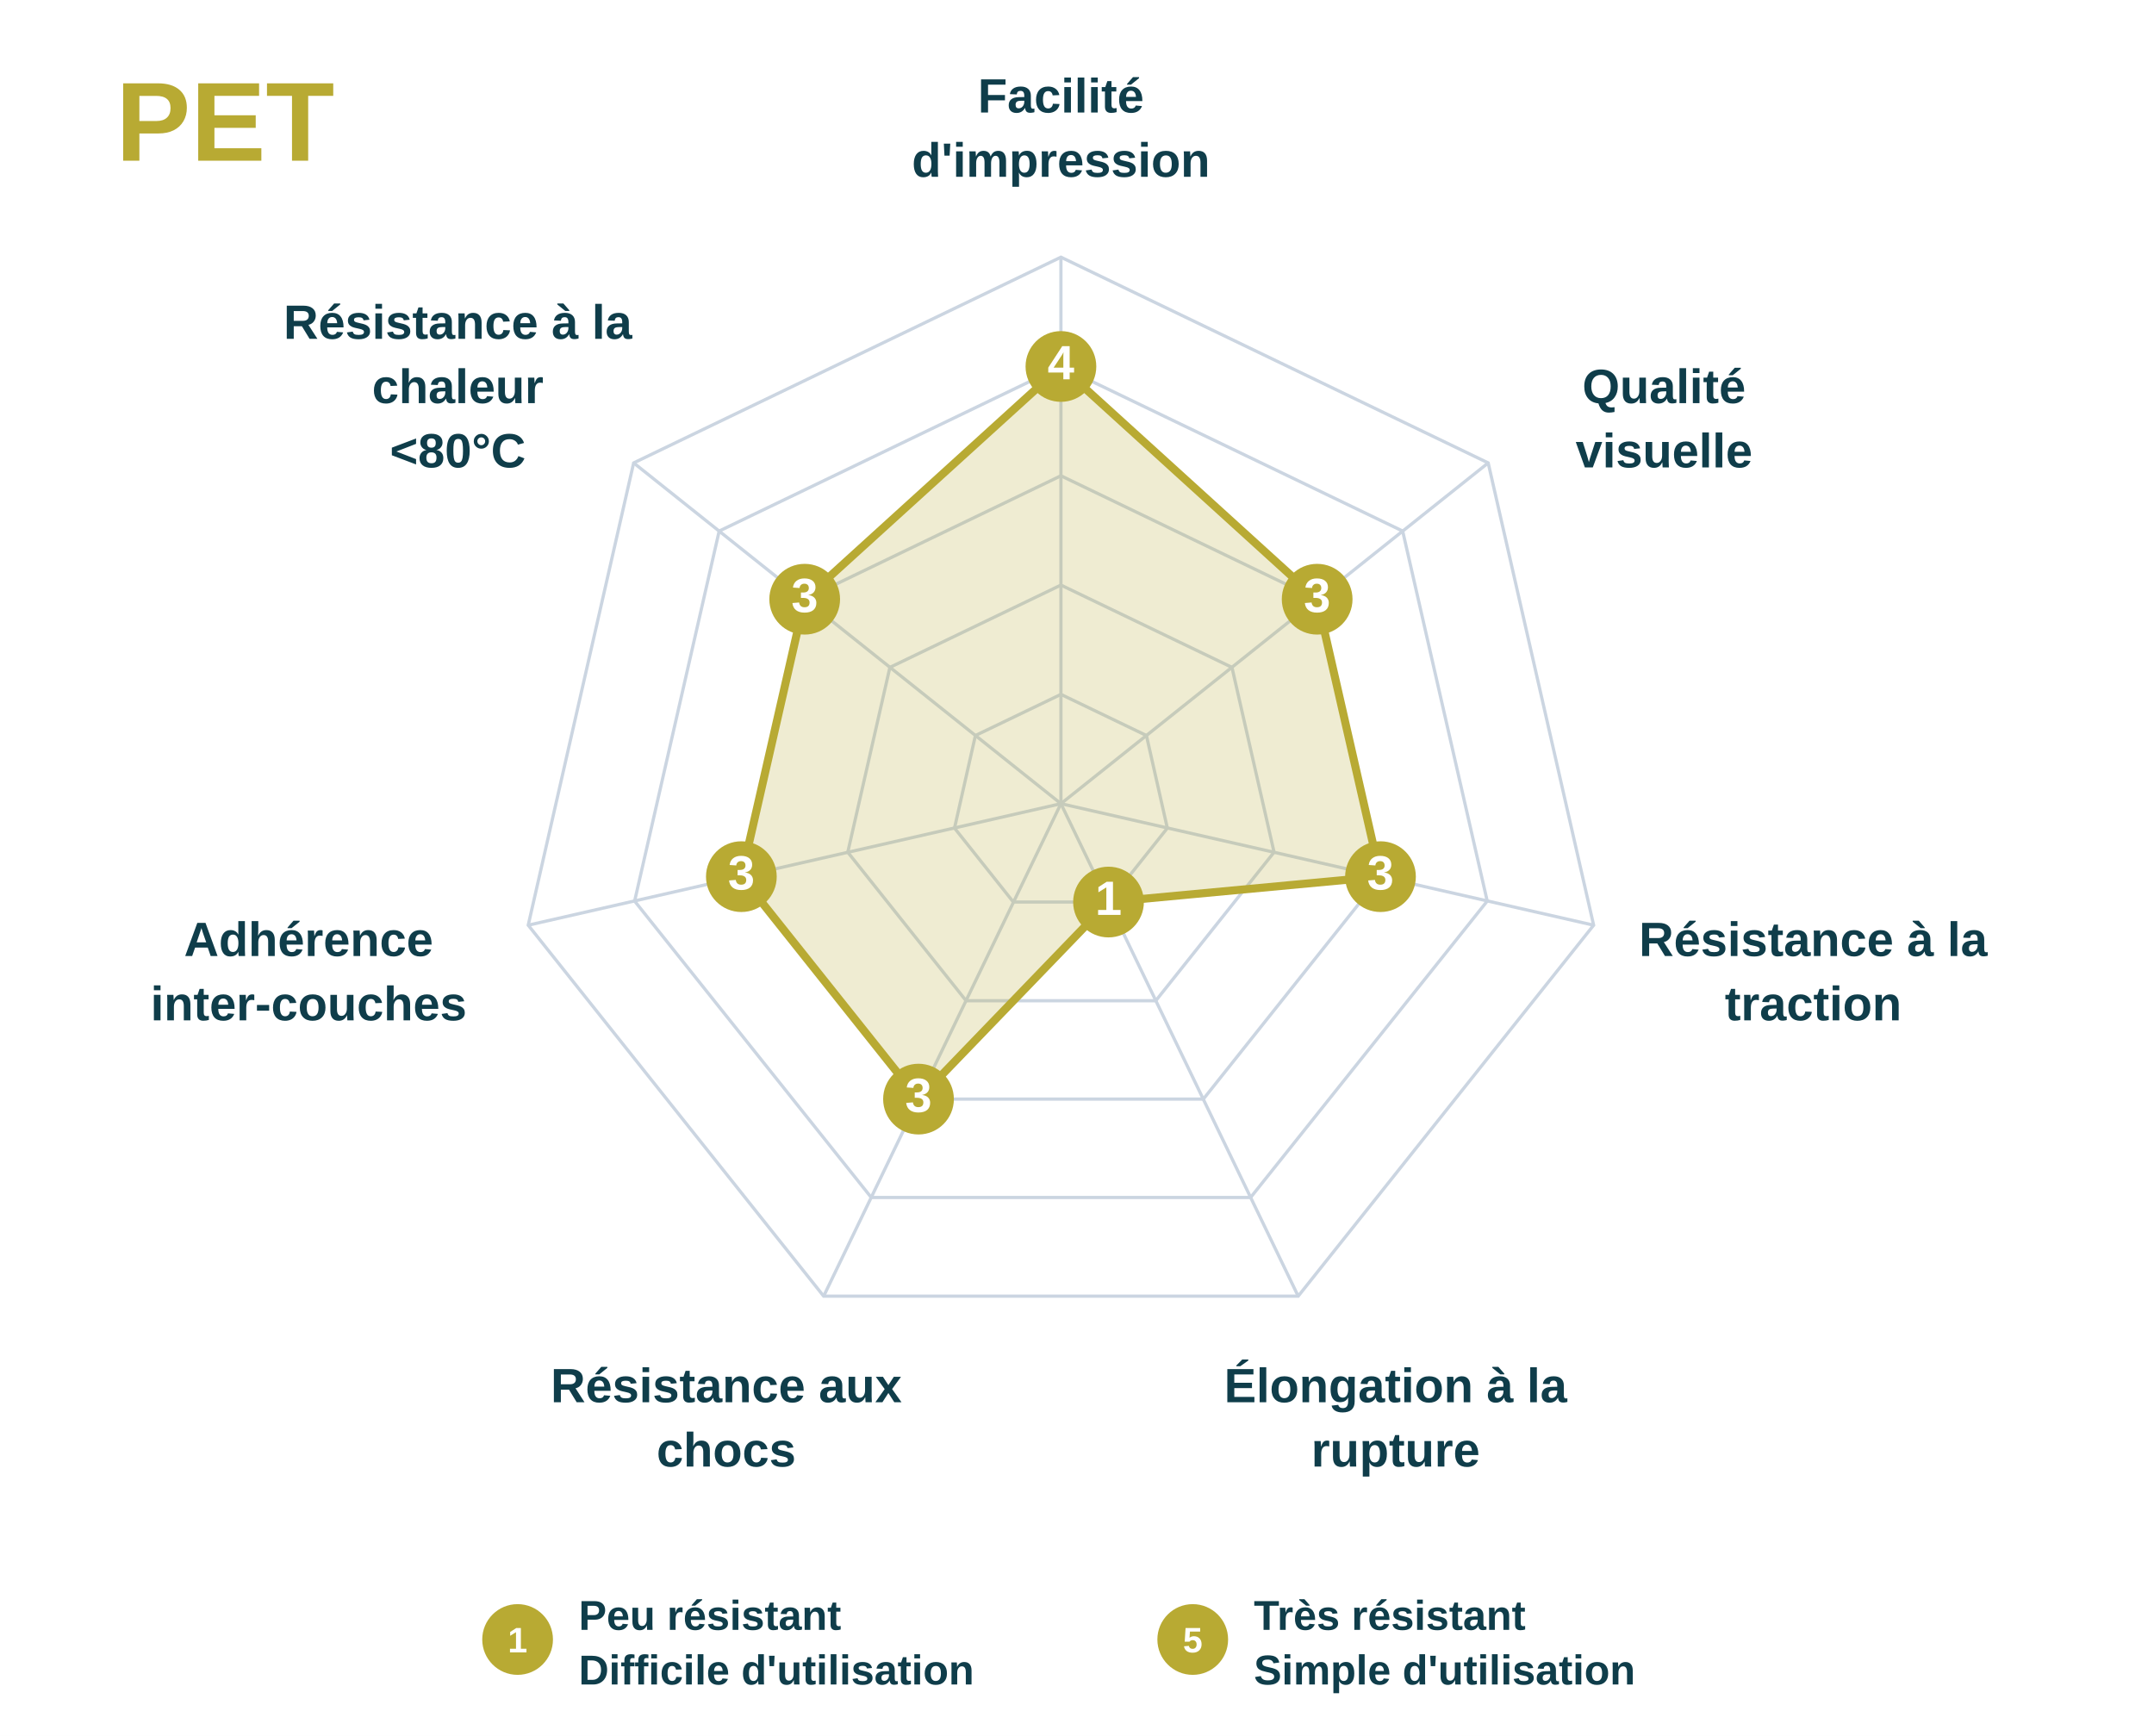
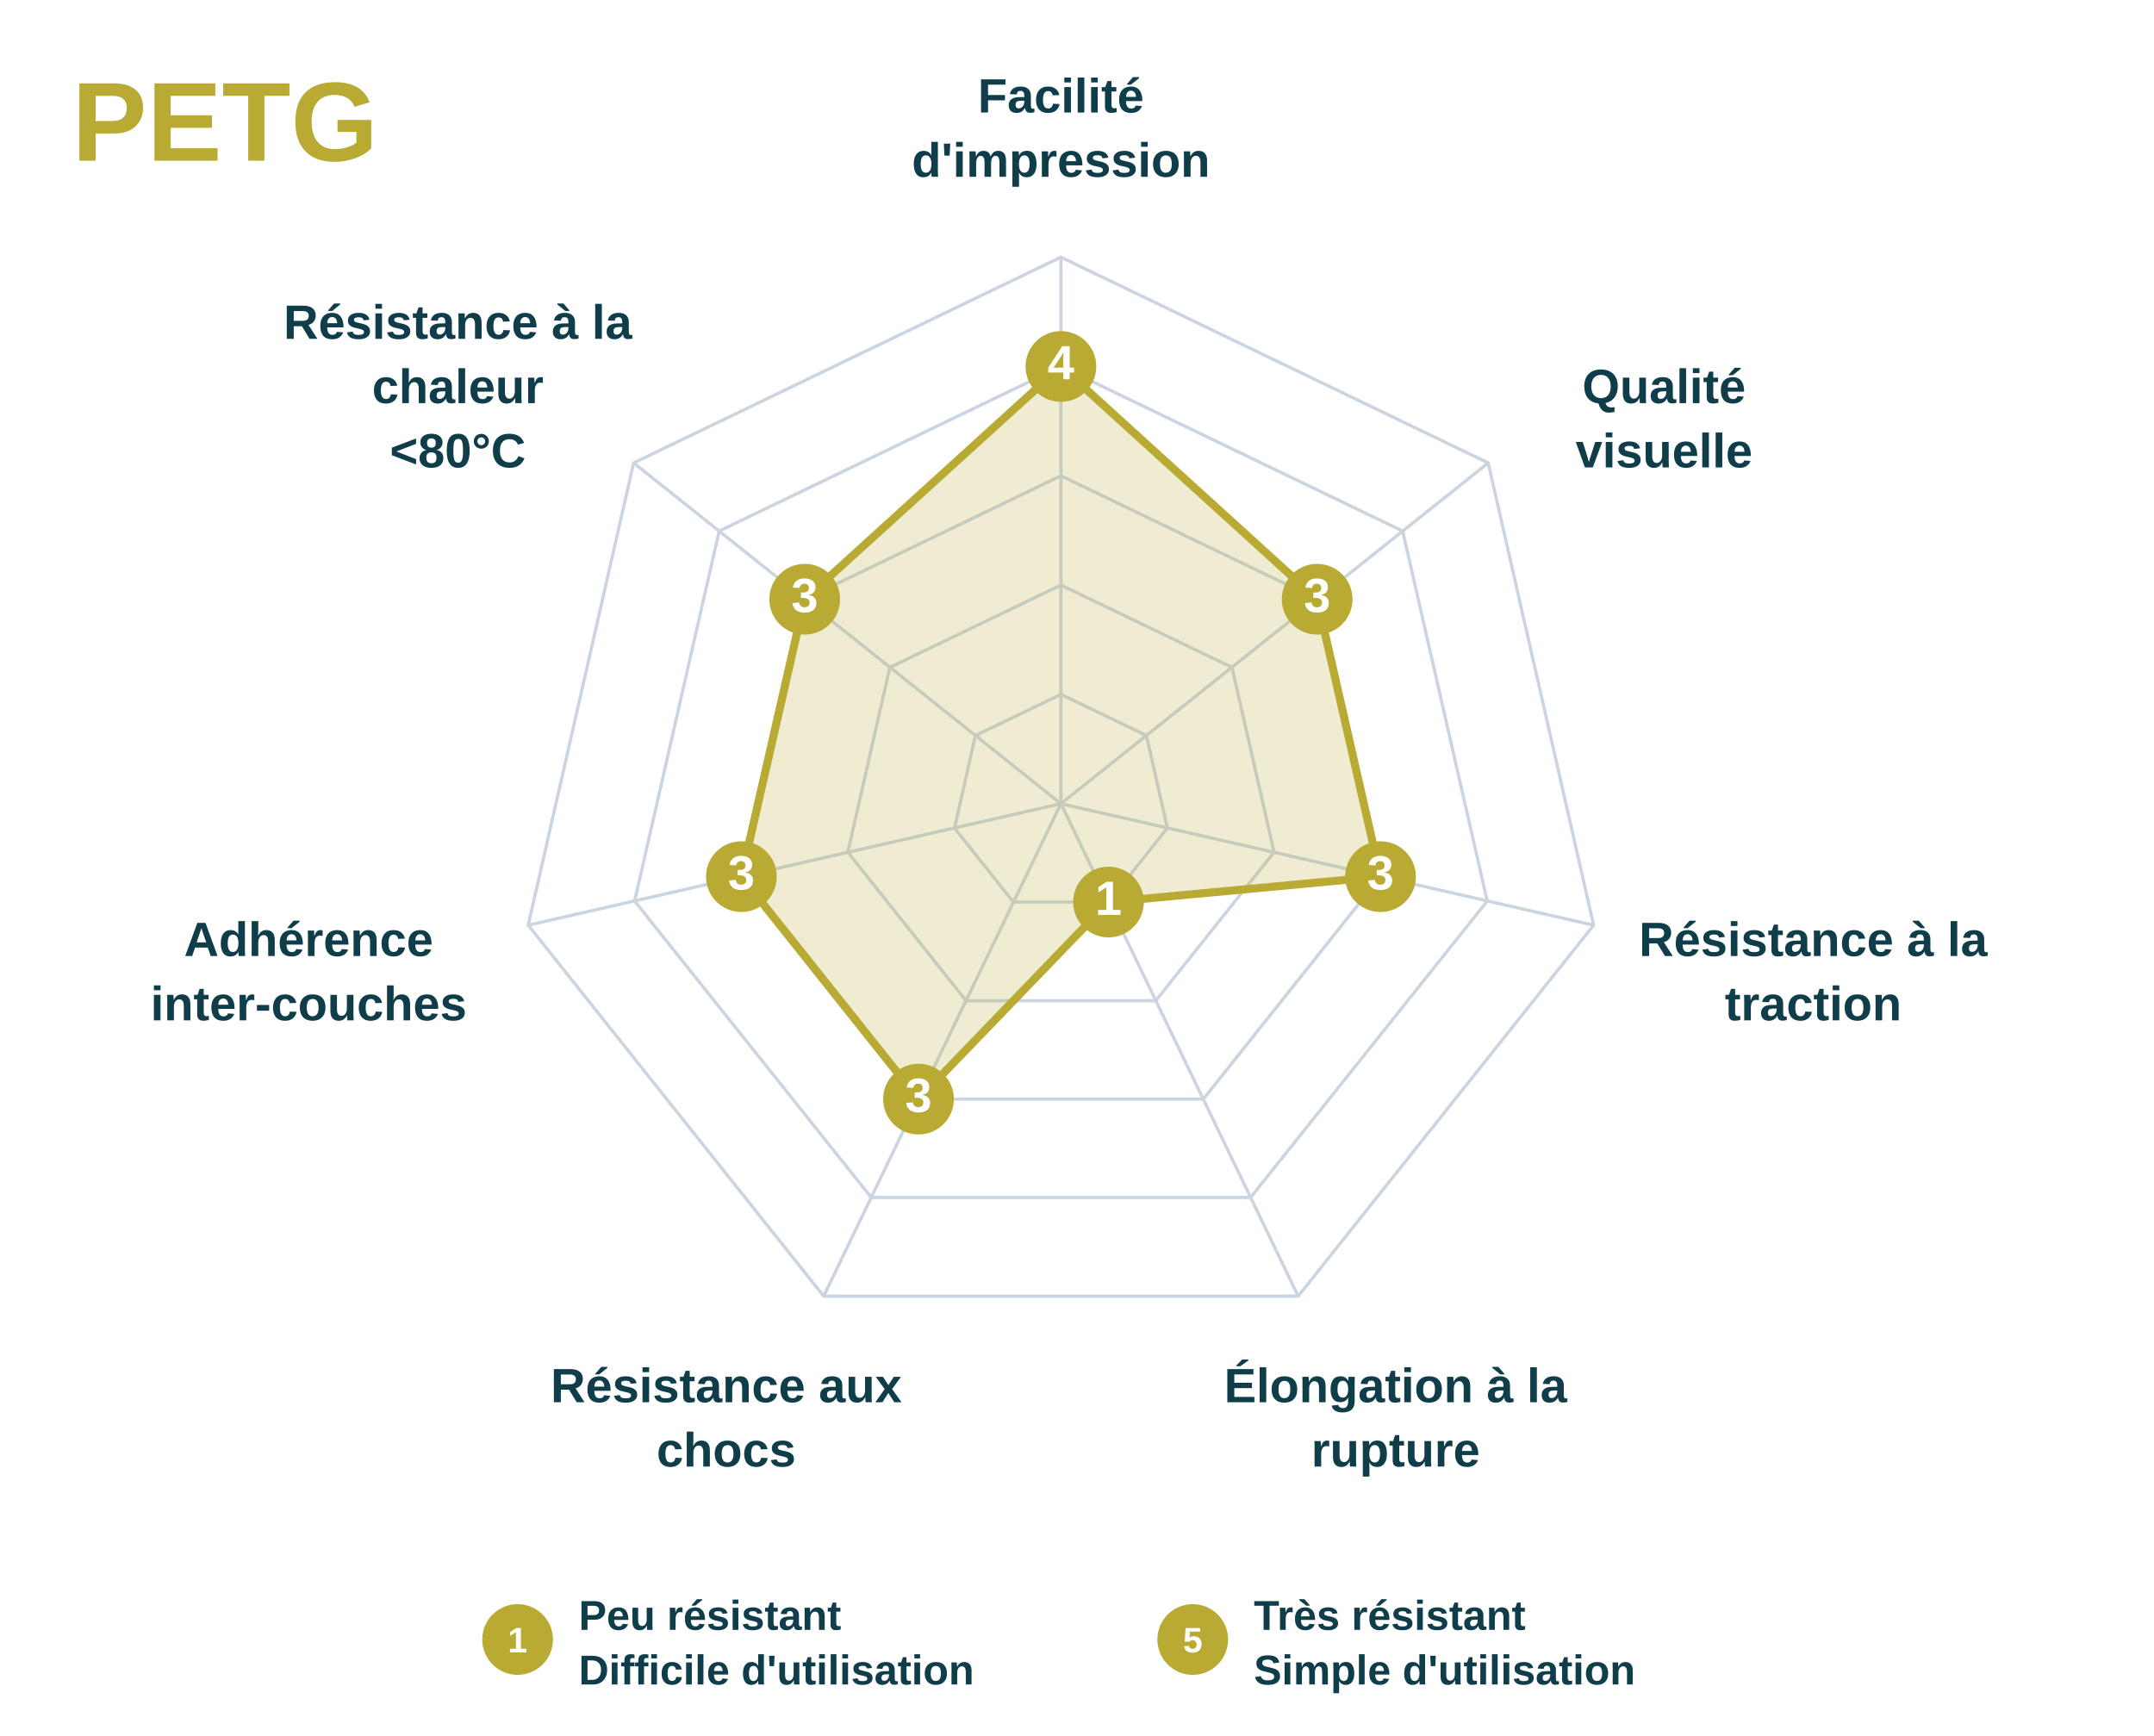
<svg xmlns="http://www.w3.org/2000/svg" viewBox="-10 0 670 540" font-family="Arial, Helvetica, sans-serif">
  <rect x="-10" y="0" width="670" height="540" fill="white" />
-   <text x="60" y="50" font-size="35" font-weight="800" fill="#b8aa33" text-anchor="middle">PET</text>
+   <text x="60" y="50" font-size="35" font-weight="800" fill="#b8aa33" text-anchor="middle">PETG</text>
  <polygon points="320.0,216.0 346.6,228.8 353.1,257.6 334.8,280.6 305.2,280.6 286.9,257.6 293.4,228.8" fill="none" stroke="#cbd5e1" stroke-width="1" />
  <polygon points="320.0,182.0 373.2,207.6 386.3,265.1 349.5,311.3 290.5,311.3 253.7,265.1 266.8,207.6" fill="none" stroke="#cbd5e1" stroke-width="1" />
  <polygon points="320.0,148.0 399.7,186.4 419.4,272.7 364.3,341.9 275.7,341.9 220.6,272.7 240.3,186.4" fill="none" stroke="#cbd5e1" stroke-width="1" />
  <polygon points="320.0,114.0 426.3,165.2 452.6,280.3 379.0,372.5 261.0,372.5 187.4,280.3 213.7,165.2" fill="none" stroke="#cbd5e1" stroke-width="1" />
  <polygon points="320.0,80.0 452.9,144.0 485.7,287.8 393.8,403.2 246.2,403.2 154.3,287.8 187.1,144.0" fill="none" stroke="#cbd5e1" stroke-width="1" />
  <line x1="320" y1="250" x2="320.0" y2="80.0" stroke="#cbd5e1" stroke-width="1" />
  <line x1="320" y1="250" x2="452.9" y2="144.0" stroke="#cbd5e1" stroke-width="1" />
  <line x1="320" y1="250" x2="485.7" y2="287.8" stroke="#cbd5e1" stroke-width="1" />
  <line x1="320" y1="250" x2="393.8" y2="403.2" stroke="#cbd5e1" stroke-width="1" />
  <line x1="320" y1="250" x2="246.2" y2="403.2" stroke="#cbd5e1" stroke-width="1" />
  <line x1="320" y1="250" x2="154.3" y2="287.8" stroke="#cbd5e1" stroke-width="1" />
  <line x1="320" y1="250" x2="187.1" y2="144.0" stroke="#cbd5e1" stroke-width="1" />
  <polygon points="320.0,114.0 399.7,186.4 419.4,272.7 334.8,280.6 275.7,341.9 220.6,272.7 240.3,186.4" fill="#b8aa33" fill-opacity="0.22" stroke="#b8aa33" stroke-width="2.5" stroke-linejoin="round" />
  <circle cx="320.0" cy="114.0" r="11" fill="#b8aa33" />
  <text x="320.0" y="118.0" font-size="15" fill="white" text-anchor="middle" font-weight="bold">4</text>
  <circle cx="399.7" cy="186.4" r="11" fill="#b8aa33" />
  <text x="399.7" y="190.4" font-size="15" fill="white" text-anchor="middle" font-weight="bold">3</text>
  <circle cx="419.4" cy="272.7" r="11" fill="#b8aa33" />
  <text x="419.4" y="276.7" font-size="15" fill="white" text-anchor="middle" font-weight="bold">3</text>
  <circle cx="334.8" cy="280.6" r="11" fill="#b8aa33" />
  <text x="334.8" y="284.6" font-size="15" fill="white" text-anchor="middle" font-weight="bold">1</text>
  <circle cx="275.7" cy="341.9" r="11" fill="#b8aa33" />
  <text x="275.7" y="345.9" font-size="15" fill="white" text-anchor="middle" font-weight="bold">3</text>
  <circle cx="220.6" cy="272.7" r="11" fill="#b8aa33" />
  <text x="220.6" y="276.7" font-size="15" fill="white" text-anchor="middle" font-weight="bold">3</text>
  <circle cx="240.3" cy="186.4" r="11" fill="#b8aa33" />
  <text x="240.3" y="190.4" font-size="15" fill="white" text-anchor="middle" font-weight="bold">3</text>
  <text x="320.0" y="35.0" font-size="15" fill="#0f3d4a" text-anchor="middle" font-weight="600">Facilité</text>
  <text x="320.0" y="55.0" font-size="15" fill="#0f3d4a" text-anchor="middle" font-weight="600">d'impression</text>
  <text x="507.6" y="125.4" font-size="15" fill="#0f3d4a" text-anchor="middle" font-weight="600">Qualité</text>
  <text x="507.6" y="145.4" font-size="15" fill="#0f3d4a" text-anchor="middle" font-weight="600">visuelle</text>
  <text x="554.0" y="297.4" font-size="15" fill="#0f3d4a" text-anchor="middle" font-weight="600">Résistance à la</text>
  <text x="554.0" y="317.4" font-size="15" fill="#0f3d4a" text-anchor="middle" font-weight="600">traction</text>
  <text x="424.1" y="436.2" font-size="15" fill="#0f3d4a" text-anchor="middle" font-weight="600">Élongation à la</text>
  <text x="424.1" y="456.2" font-size="15" fill="#0f3d4a" text-anchor="middle" font-weight="600">rupture</text>
  <text x="215.9" y="436.2" font-size="15" fill="#0f3d4a" text-anchor="middle" font-weight="600">Résistance aux</text>
  <text x="215.9" y="456.2" font-size="15" fill="#0f3d4a" text-anchor="middle" font-weight="600">chocs</text>
  <text x="86.0" y="297.4" font-size="15" fill="#0f3d4a" text-anchor="middle" font-weight="600">Adhérence</text>
  <text x="86.0" y="317.4" font-size="15" fill="#0f3d4a" text-anchor="middle" font-weight="600">inter-couches</text>
  <text x="132.4" y="105.4" font-size="15" fill="#0f3d4a" text-anchor="middle" font-weight="600">Résistance à la</text>
  <text x="132.4" y="125.4" font-size="15" fill="#0f3d4a" text-anchor="middle" font-weight="600">chaleur</text>
  <text x="132.4" y="145.4" font-size="15" fill="#0f3d4a" text-anchor="middle" font-weight="600">&lt;80°C</text>
  <circle cx="151.0" cy="510.0" r="11" fill="#b8aa33" />
  <text x="151.0" y="514.0" font-size="11" fill="white" text-anchor="middle" font-weight="bold">1</text>
  <text x="170.0" y="507.0" font-size="13" fill="#0f3d4a" font-weight="600">Peu résistant</text>
  <text x="170.0" y="524.0" font-size="13" fill="#0f3d4a" font-weight="600">Difficile d'utilisation</text>
  <circle cx="361.0" cy="510.0" r="11" fill="#b8aa33" />
  <text x="361.0" y="514.0" font-size="11" fill="white" text-anchor="middle" font-weight="bold">5</text>
  <text x="380.0" y="507.0" font-size="13" fill="#0f3d4a" font-weight="600">Très résistant</text>
  <text x="380.0" y="524.0" font-size="13" fill="#0f3d4a" font-weight="600">Simple d'utilisation</text>
</svg>
